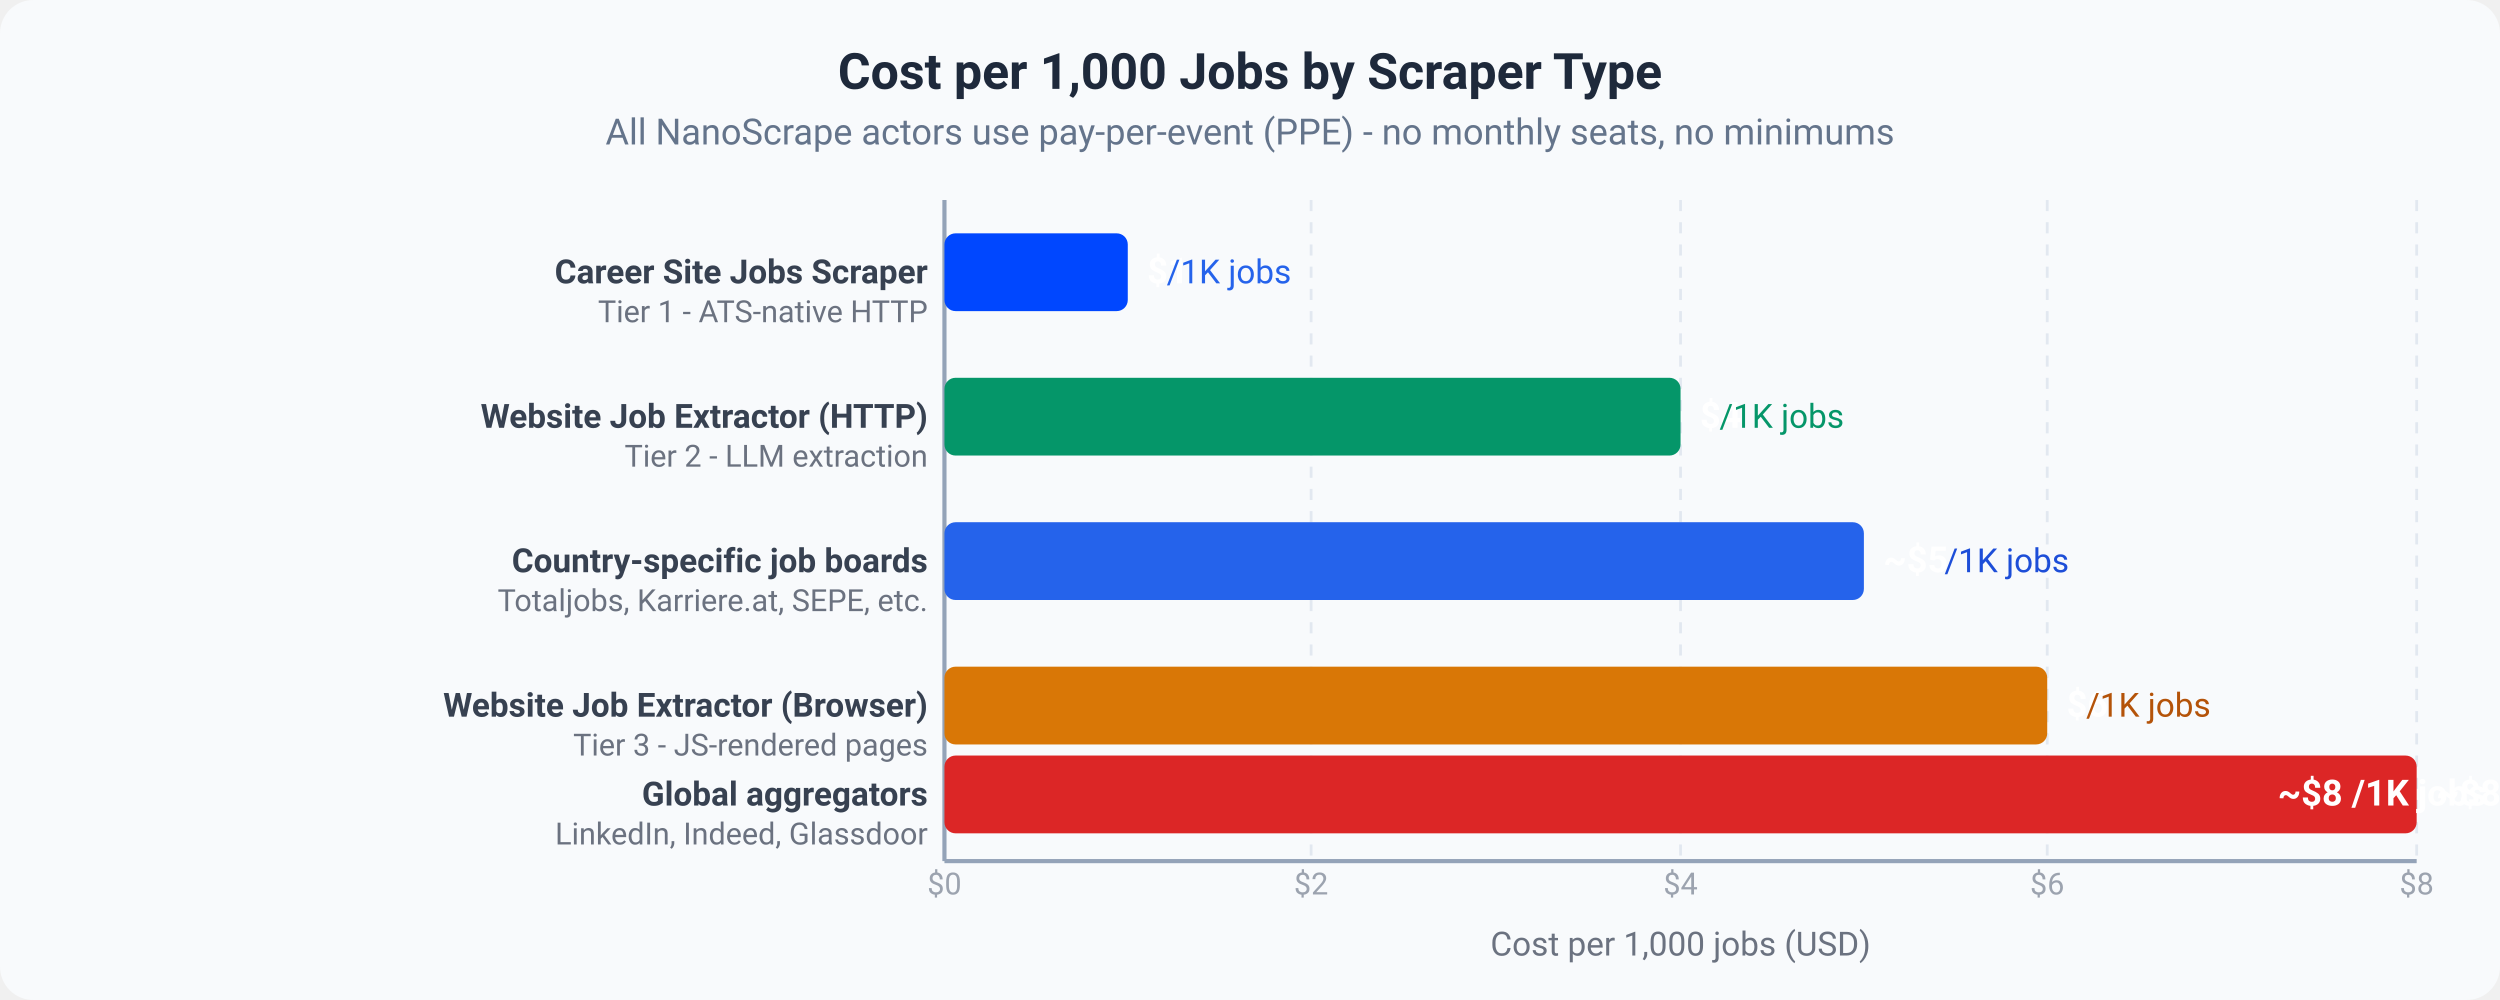
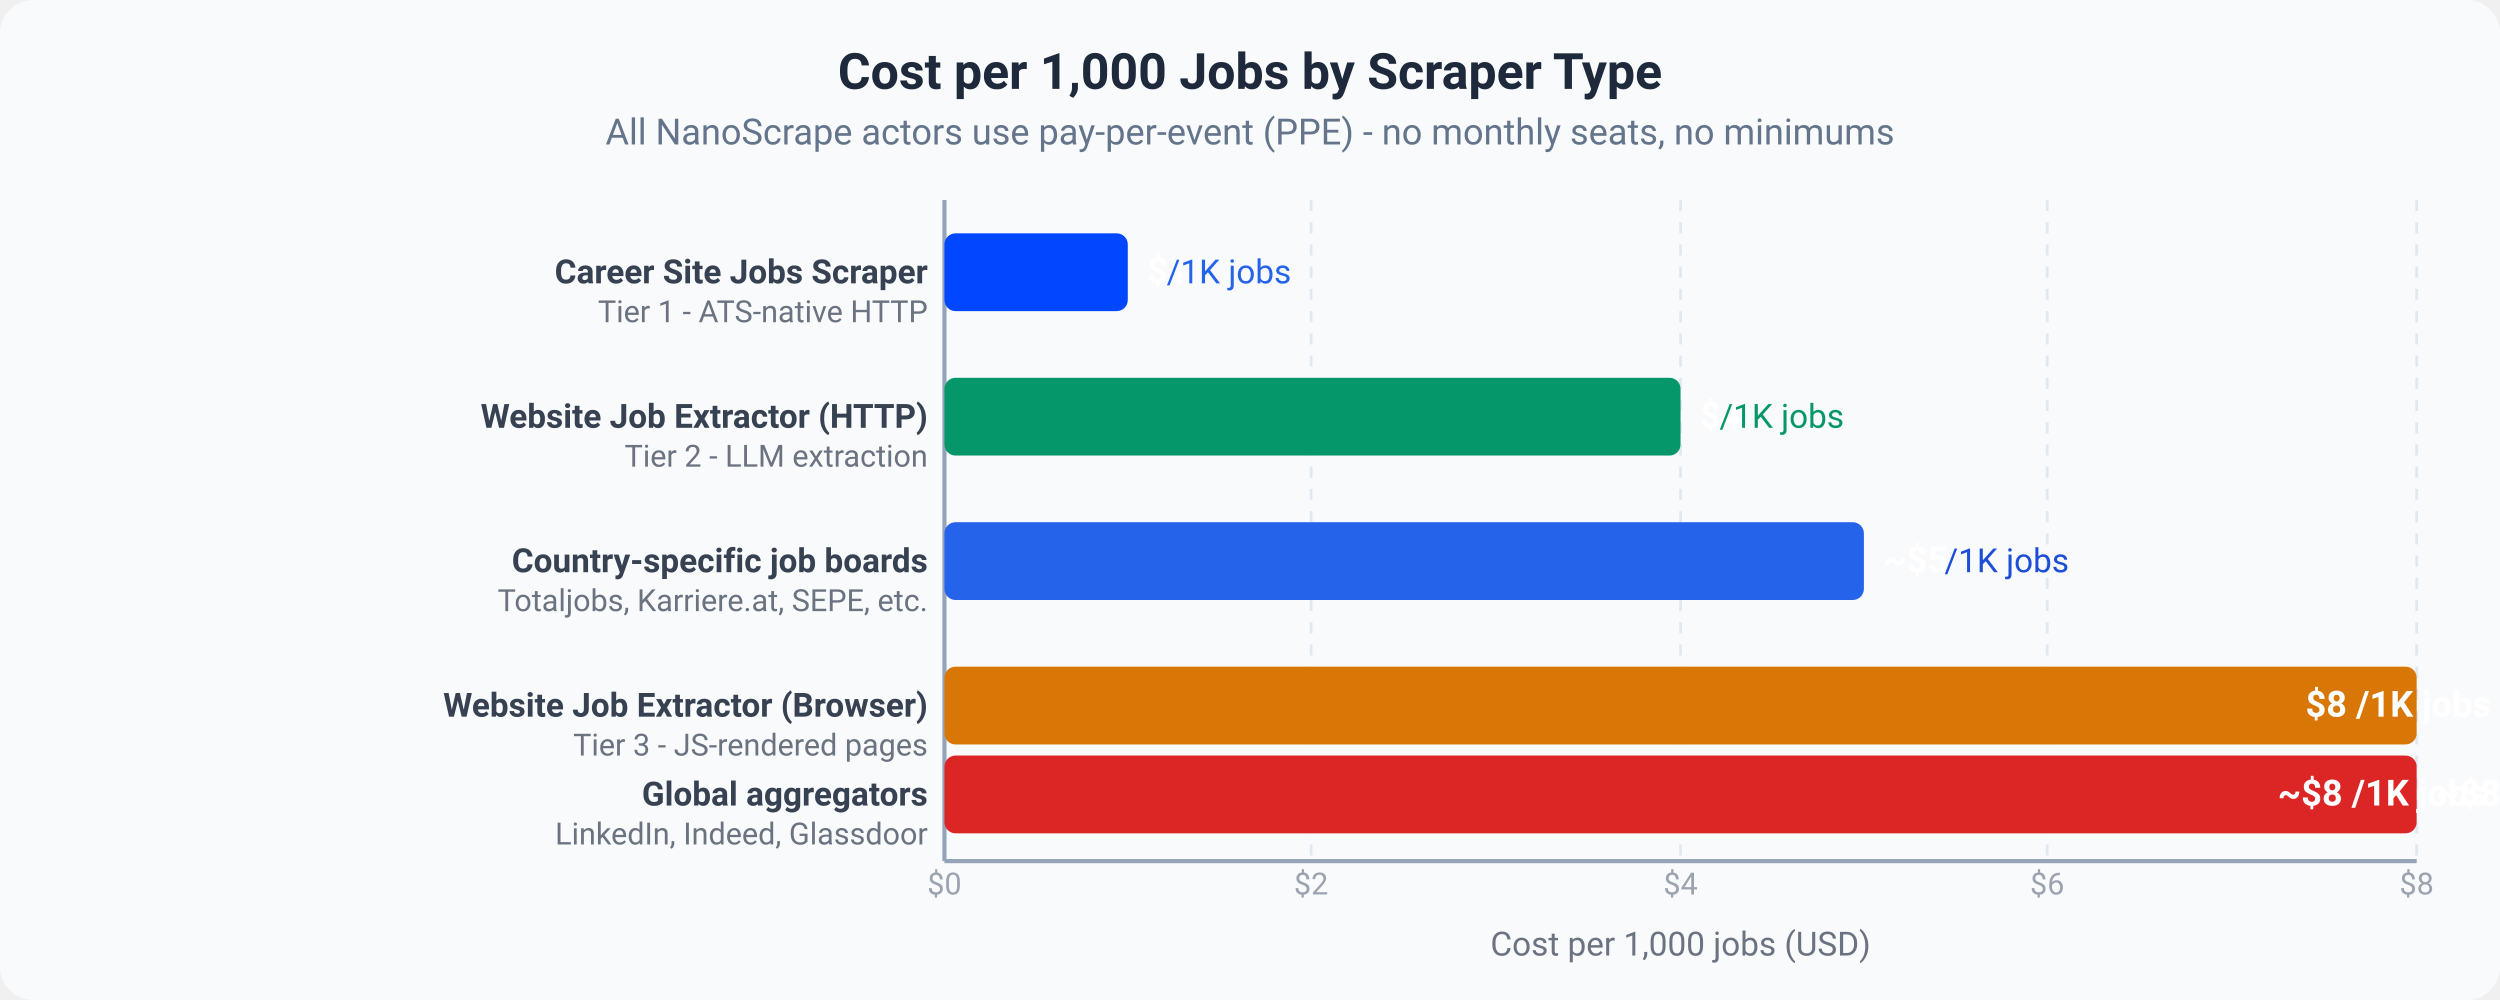
<svg xmlns="http://www.w3.org/2000/svg" viewBox="0 0 900 360" width="100%" style="max-width:900px" role="img" aria-labelledby="cost-title cost-desc">
  <defs>
    <style>
      text { font-family: -apple-system, BlinkMacSystemFont, 'Segoe UI', Roboto, sans-serif; }
    </style>
  </defs>
  <rect width="900" height="360" fill="#f8fafc" rx="12" />
  <text x="450" y="32" text-anchor="middle" font-size="18" font-weight="700" fill="#1e293b">Cost per 1,000 Jobs by Scraper Type</text>
  <text x="450" y="52" text-anchor="middle" font-size="13" fill="#64748b">All NanoScrape actors use pay-per-event (PPE) - no monthly seats, no minimums</text>
  <line x1="340" y1="72" x2="340" y2="310" stroke="#94a3b8" stroke-width="1.5" />
  <line x1="340" y1="310" x2="870" y2="310" stroke="#94a3b8" stroke-width="1.5" />
  <line x1="472" y1="72" x2="472" y2="310" stroke="#e2e8f0" stroke-width="1" stroke-dasharray="4,4" />
  <line x1="605" y1="72" x2="605" y2="310" stroke="#e2e8f0" stroke-width="1" stroke-dasharray="4,4" />
  <line x1="737" y1="72" x2="737" y2="310" stroke="#e2e8f0" stroke-width="1" stroke-dasharray="4,4" />
  <line x1="870" y1="72" x2="870" y2="310" stroke="#e2e8f0" stroke-width="1" stroke-dasharray="4,4" />
  <text x="472" y="322" text-anchor="middle" font-size="11" fill="#9ca3af">$2</text>
  <text x="605" y="322" text-anchor="middle" font-size="11" fill="#9ca3af">$4</text>
  <text x="737" y="322" text-anchor="middle" font-size="11" fill="#9ca3af">$6</text>
  <text x="870" y="322" text-anchor="middle" font-size="11" fill="#9ca3af">$8</text>
  <text x="340" y="322" text-anchor="middle" font-size="11" fill="#9ca3af">$0</text>
  <text x="605" y="344" text-anchor="middle" font-size="12" fill="#6b7280">Cost per 1,000 jobs (USD)</text>
  <rect x="340" y="84" width="66" height="28" rx="4" fill="#0047ff" />
  <text x="334" y="102" text-anchor="end" font-size="12" fill="#374151" font-weight="600">Career Site Jobs Scraper</text>
  <text x="334" y="116" text-anchor="end" font-size="11" fill="#6b7280">Tier 1 - ATS-native HTTP</text>
  <text x="413" y="102" font-size="13" font-weight="700" fill="#fff">$1</text>
  <text x="420" y="102" font-size="12" fill="#2563eb">/1K jobs</text>
  <rect x="340" y="136" width="265" height="28" rx="4" fill="#059669" />
  <text x="334" y="154" text-anchor="end" font-size="12" fill="#374151" font-weight="600">Website Job Extractor (HTTP)</text>
  <text x="334" y="168" text-anchor="end" font-size="11" fill="#6b7280">Tier 2 - LLM extraction</text>
  <text x="612" y="154" font-size="13" font-weight="700" fill="#fff">$4</text>
  <text x="619" y="154" font-size="12" fill="#059669">/1K jobs</text>
  <rect x="340" y="188" width="331" height="28" rx="4" fill="#2563eb" />
  <text x="334" y="206" text-anchor="end" font-size="12" fill="#374151" font-weight="600">Country-specific job boards</text>
  <text x="334" y="220" text-anchor="end" font-size="11" fill="#6b7280">Totaljobs, Karriere.at, SEPE, etc.</text>
  <text x="678" y="206" font-size="13" font-weight="700" fill="#fff">~$5</text>
  <text x="700" y="206" font-size="12" fill="#1d4ed8">/1K jobs</text>
-   <rect x="340" y="240" width="397" height="28" rx="4" fill="#d97706" />
+   <rect x="340" y="240" width="530" height="28" rx="4" fill="#d97706" />
  <text x="334" y="258" text-anchor="end" font-size="12" fill="#374151" font-weight="600">Website Job Extractor (Browser)</text>
  <text x="334" y="272" text-anchor="end" font-size="11" fill="#6b7280">Tier 3 - JS-rendered pages</text>
-   <text x="744" y="258" font-size="13" font-weight="700" fill="#fff">$6</text>
-   <text x="751" y="258" font-size="12" fill="#b45309">/1K jobs</text>
+   <text x="830" y="258" font-size="13" font-weight="700" fill="#fff">$8 /1K jobs</text>
  <rect x="340" y="272" width="530" height="28" rx="4" fill="#dc2626" />
  <text x="334" y="290" text-anchor="end" font-size="12" fill="#374151" font-weight="600">Global aggregators</text>
  <text x="334" y="304" text-anchor="end" font-size="11" fill="#6b7280">LinkedIn, Indeed, Glassdoor</text>
  <text x="877" y="290" font-size="13" font-weight="700" fill="#fff">~$8</text>
  <text x="820" y="290" font-size="13" font-weight="700" fill="#fff">~$8 /1K jobs</text>
</svg>
